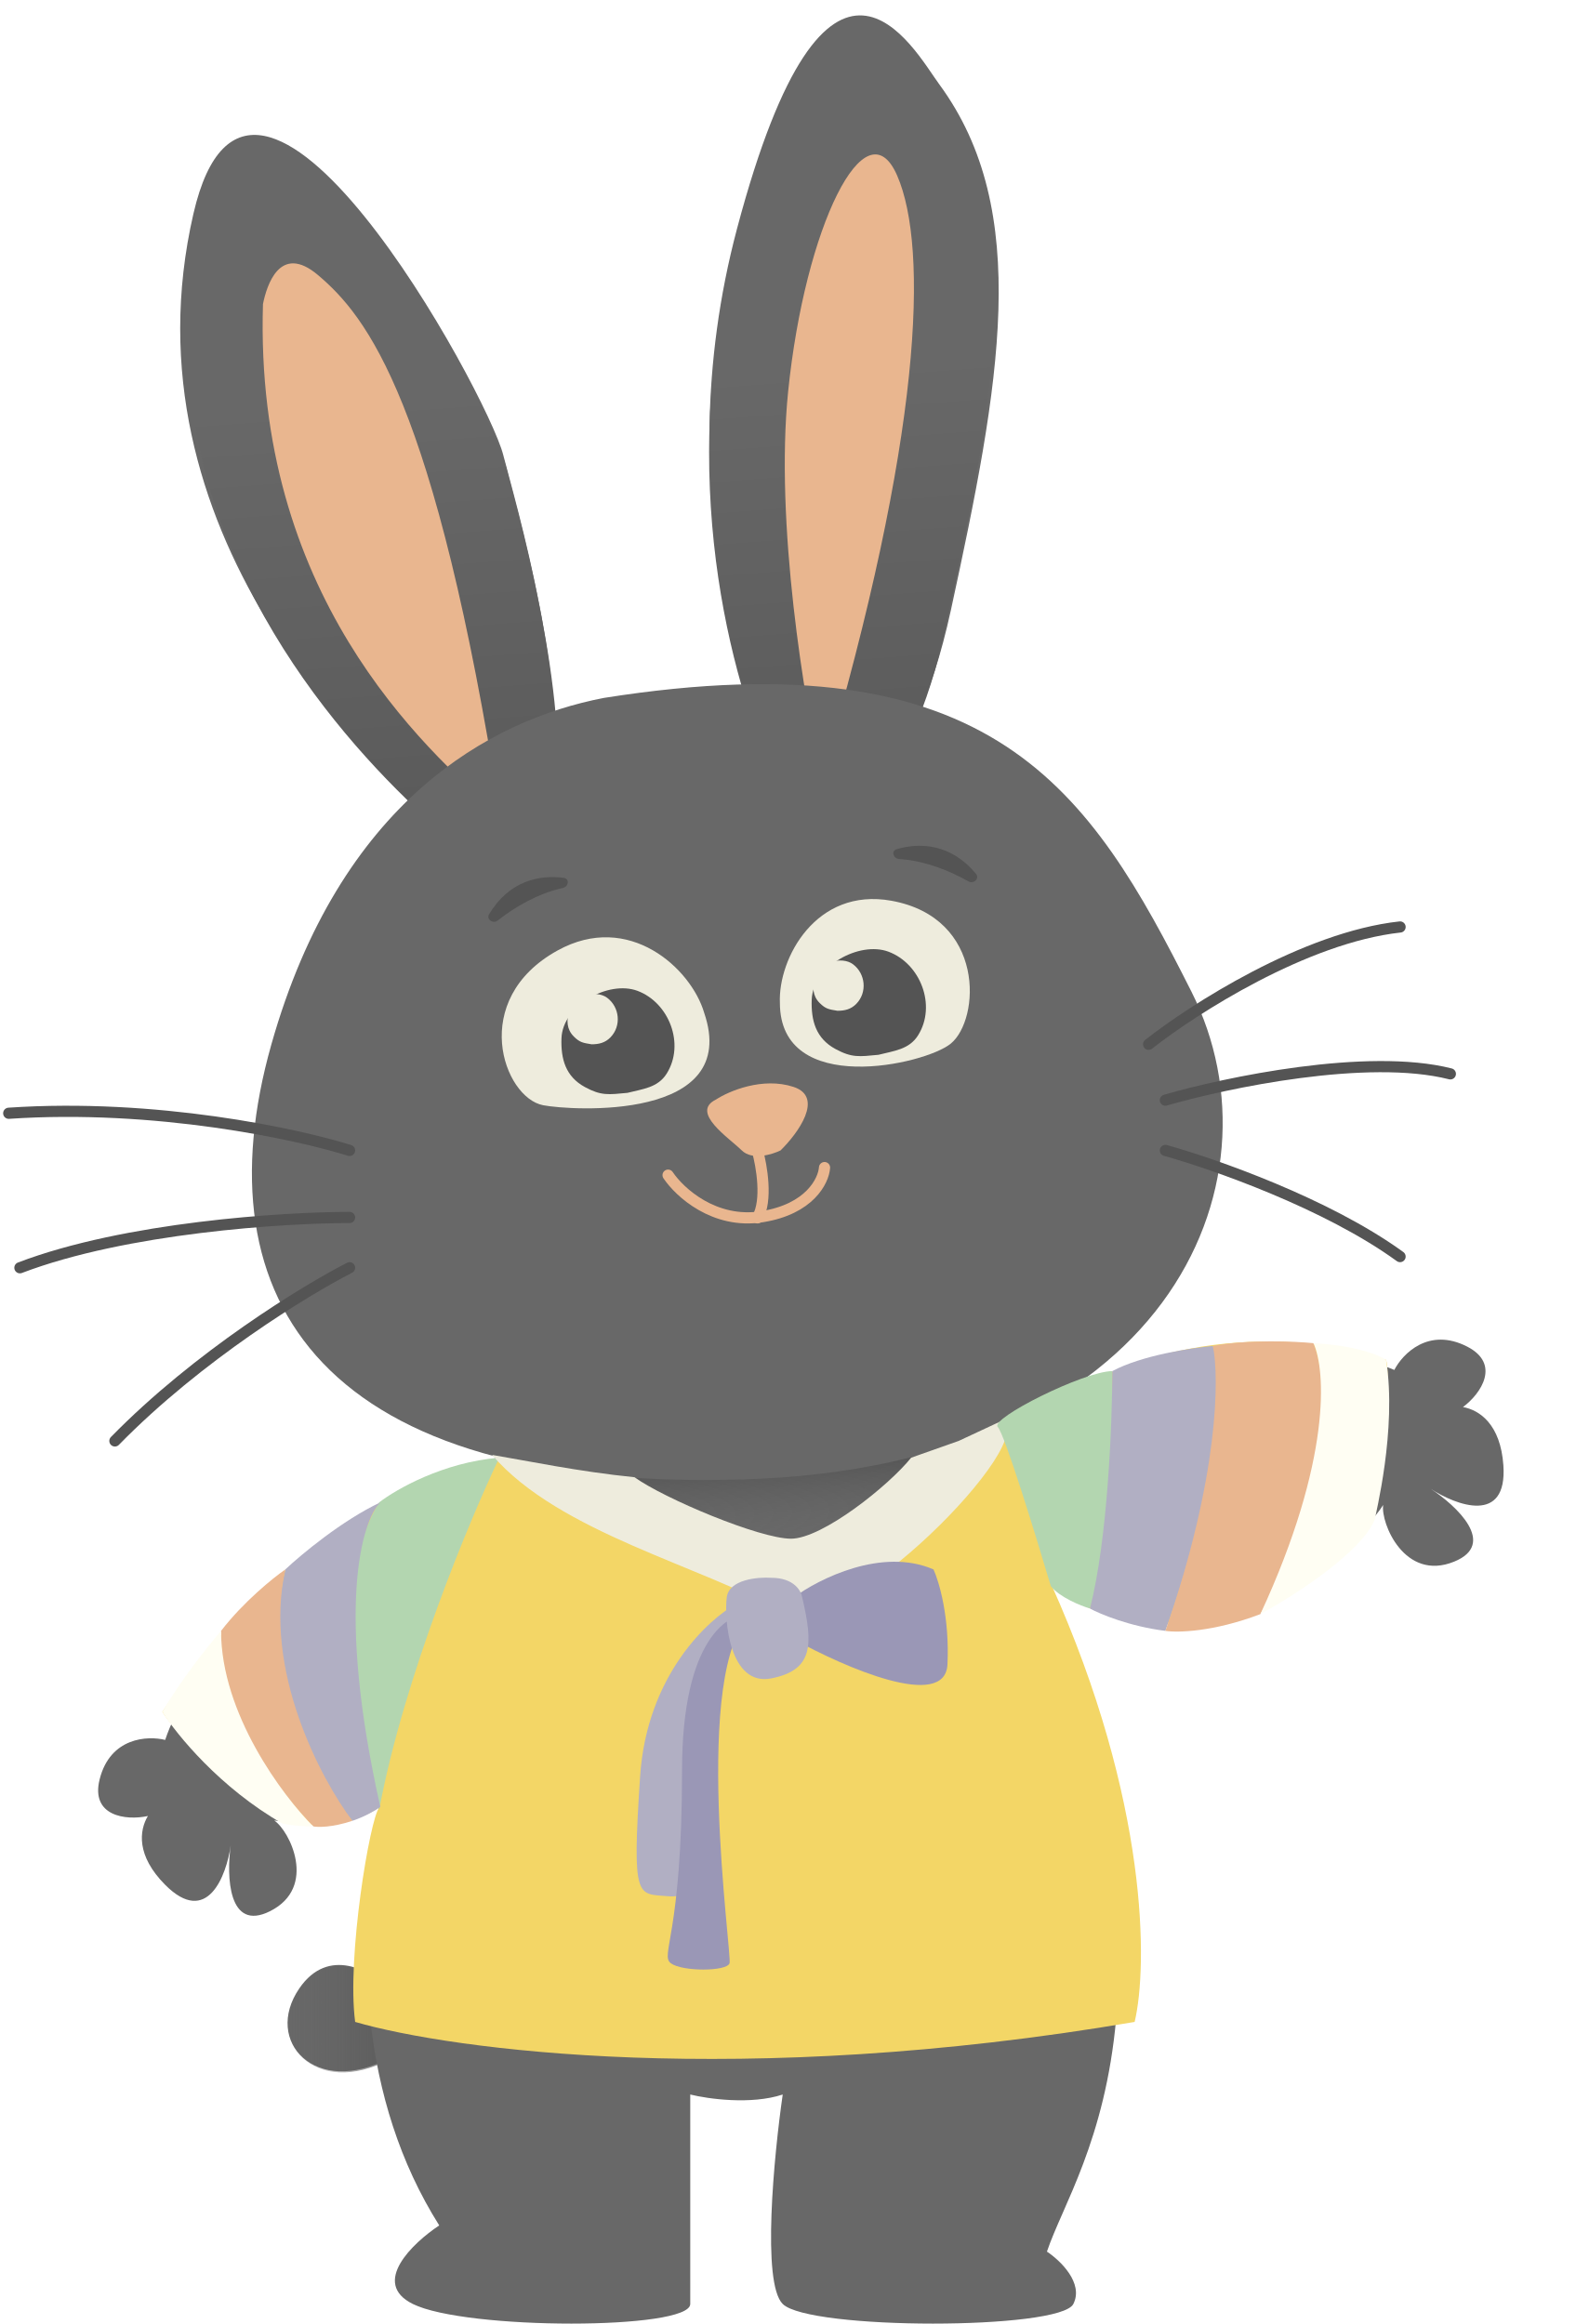
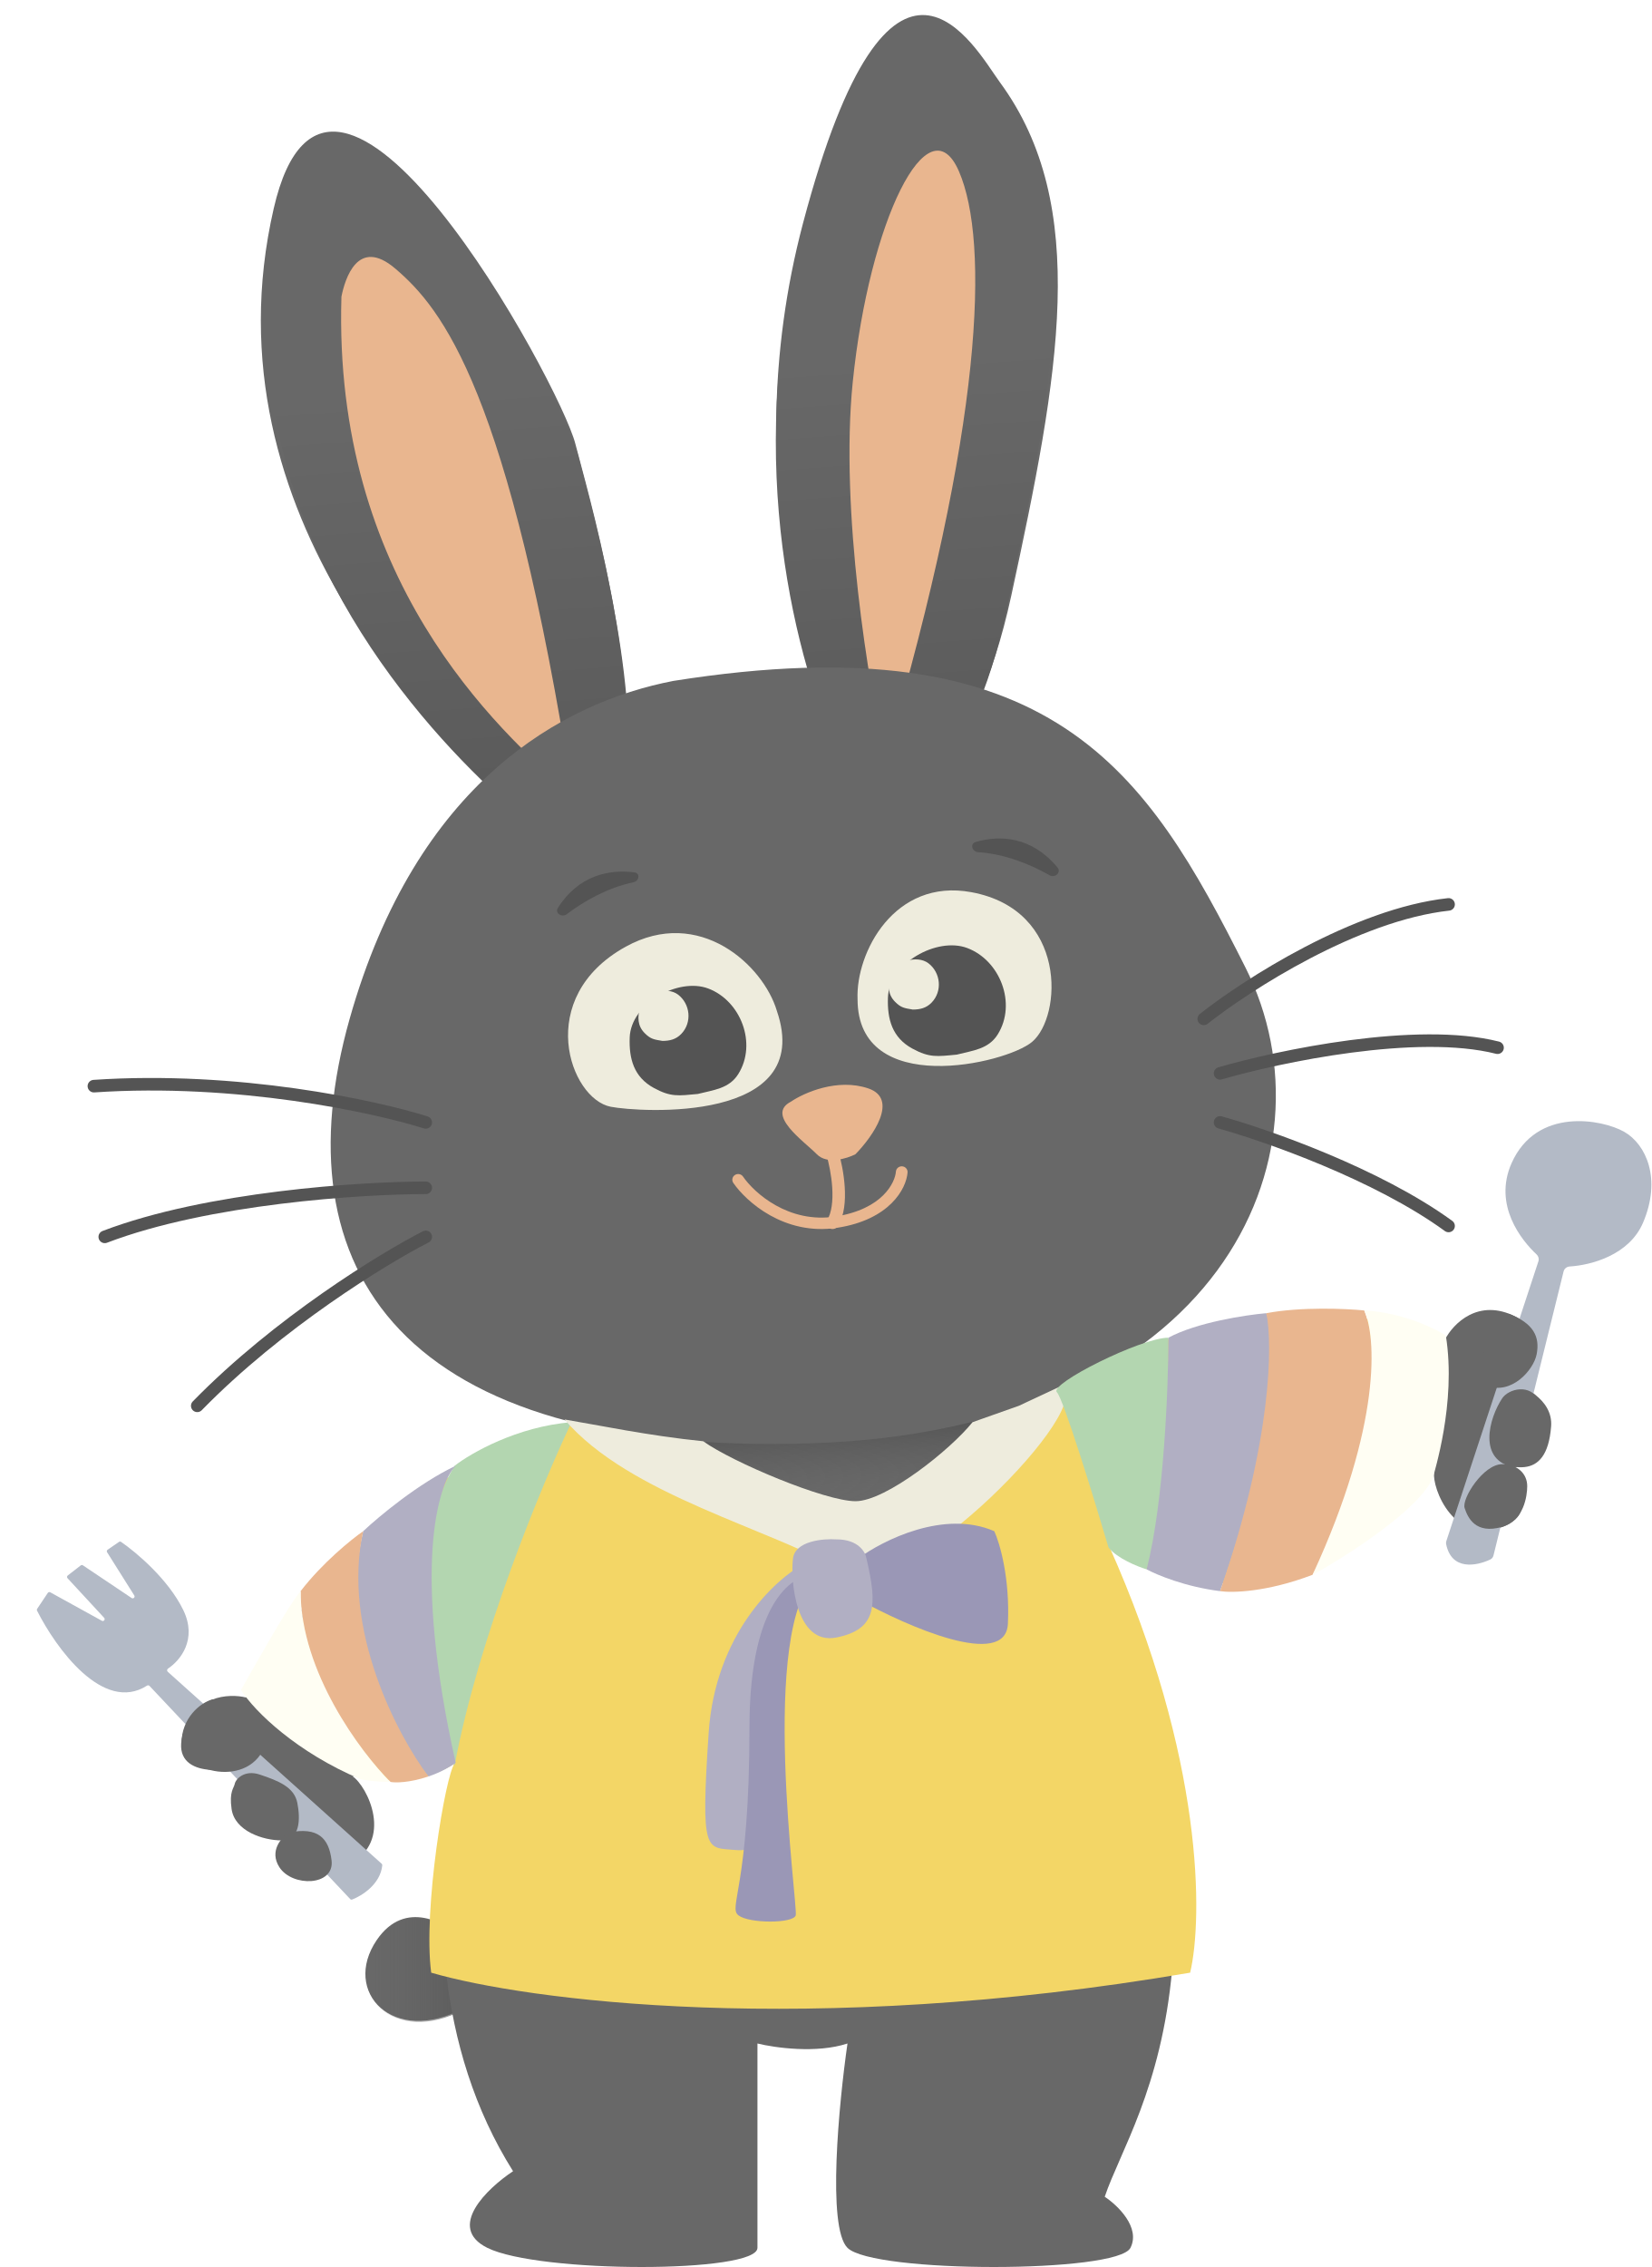
- <svg xmlns="http://www.w3.org/2000/svg" width="282" height="416" viewBox="0 0 282 416" fill="none">
-   <path d="M53.562 355.93C58.763 348.33 66.396 352.763 69.562 355.93C73.896 357.763 79.963 362.83 69.562 368.43C56.562 375.43 47.062 365.43 53.562 355.93Z" fill="#686868" />
-   <path fill-rule="evenodd" clip-rule="evenodd" d="M69.663 356.126C66.496 352.959 58.863 348.526 53.663 356.126C47.163 365.626 56.663 375.626 69.663 368.626C80.063 363.026 73.996 357.959 69.663 356.126Z" fill="url(#paint0_linear_75_5985)" />
-   <path d="M78.609 398.355C50.239 353.364 74.669 287.439 90.43 260.1C110.92 227.294 147.891 184.004 177.906 257.757C218.062 356.43 192.879 386.638 187.363 403.042C189.727 404.604 193.983 408.665 192.091 412.415C189.727 417.101 144.807 417.101 140.079 412.415C136.296 408.665 138.503 385.857 140.079 374.922C134.405 376.797 126.682 375.703 123.529 374.922V412.415C123.529 417.101 83.338 417.101 73.881 412.415C66.316 408.665 73.881 401.479 78.609 398.355Z" fill="#686868" />
-   <rect x="104.234" y="262.67" width="70" height="15" transform="rotate(-2.83543 104.234 262.67)" fill="url(#paint1_linear_75_5985)" />
-   <path d="M131.903 40.924C118.913 89.828 134.541 131.832 143.979 146.721C149.785 147.696 163.152 141.56 170.177 109.215C178.958 68.784 184.771 37.758 168.082 15.073C163.562 8.93 148.14 -20.205 131.903 40.924Z" fill="#686868" />
-   <path d="M34.619 38.242C21.561 94.895 65.956 137.067 82.625 150.156C86.625 156.046 95.427 163.507 98.627 146.229C102.627 124.632 92.063 89.283 90.062 81.43C87.261 70.43 45.062 -7.07 34.619 38.242Z" fill="#686868" />
-   <path fill-rule="evenodd" clip-rule="evenodd" d="M127.596 66.686C123.896 105.171 135.905 136.518 143.664 148.953C149.378 149.928 162.536 143.792 169.451 111.447C173.301 93.441 176.571 77.299 177.563 62.93L127.596 66.686ZM84.496 69.926C87.779 76.239 90.019 81.381 90.591 83.662C90.782 84.423 91.052 85.443 91.381 86.683L91.381 86.683C94.442 98.239 102.578 128.958 99.022 148.462C95.871 165.74 87.208 158.279 83.27 152.388C70.261 142.01 40.093 113.347 34.562 73.679L84.496 69.926Z" fill="url(#paint2_linear_75_5985)" />
-   <path d="M141.05 70.071C138.645 93.683 144.025 125.941 147.016 139.119C165.069 78.108 166.193 44.383 160.562 31.43C154.932 18.476 144.056 40.556 141.05 70.071Z" fill="#E9B68F" />
-   <path d="M47.062 54.43C45.503 106.053 75.267 133.545 89.562 145.93C77.866 71.624 65.61 56.618 56.922 49.248C50.062 43.43 47.712 51.171 47.062 54.43Z" fill="#E9B68F" />
-   <path d="M29.561 311.449C37.071 288.812 75.634 266.504 92.062 259.43C99.103 269.648 105.13 296.357 88.233 311.449C70.712 327.097 53.19 326.52 49.065 325.868C51.813 327.655 56.881 337.81 48.336 342.104C40.825 345.876 40.513 335.815 41.295 330.313C40.513 335.815 37.071 344.933 29.561 337.387C24.349 332.151 24.924 327.641 26.467 325.069C22.468 325.935 16.199 325.062 17.826 318.523C19.704 310.977 26.432 310.663 29.561 311.449Z" fill="#686868" />
-   <path d="M249.535 245.221C227.555 235.961 185.37 250.284 169.226 257.986C172.277 270.014 188.405 292.141 210.89 289.368C234.205 286.492 245.311 272.927 247.538 269.394C247.072 272.639 251.375 283.141 260.234 279.539C268.02 276.373 260.656 269.511 256 266.476C260.656 269.511 269.783 272.927 269.052 262.306C268.545 254.935 264.772 252.398 261.821 251.864C265.106 249.426 268.579 244.134 262.587 241.051C255.673 237.494 251.005 242.349 249.535 245.221Z" fill="#686868" />
-   <path d="M48.562 186.962C60.85 143.513 87.675 128.861 108.062 124.93C177.899 113.874 195.107 141.535 213.234 177.526C230.562 211.93 208.529 262.452 133.251 264.811C57.972 267.17 35.562 232.93 48.562 186.962Z" fill="#686868" />
-   <path d="M159.522 161.234C146.019 158.796 139.24 171.58 139.574 179.513C139.574 196.427 165.533 190.581 170.14 186.822C175.442 182.497 176.4 164.28 159.522 161.234Z" fill="#EEECDD" />
-   <path d="M208.562 196.93C219.381 193.793 244.726 188.46 259.562 192.224" stroke="#545454" stroke-width="2" stroke-linecap="round" />
-   <path d="M205.562 186.93C213.457 180.708 233.51 167.796 250.563 165.93" stroke="#545454" stroke-width="2" stroke-linecap="round" />
-   <path d="M208.562 205.93C217.118 208.305 237.496 215.43 250.562 224.93" stroke="#545454" stroke-width="2" stroke-linecap="round" />
-   <path d="M62.562 226.93C54.785 230.904 35.496 242.668 20.562 257.93" stroke="#545454" stroke-width="2" stroke-linecap="round" />
-   <path d="M62.562 217.93C50.763 217.93 22.442 219.73 3.562 226.93" stroke="#545454" stroke-width="2" stroke-linecap="round" />
-   <path d="M62.562 205.93C53.178 202.973 27.839 197.502 1.562 199.276" stroke="#545454" stroke-width="2" stroke-linecap="round" />
-   <path d="M29.062 306.43C51.462 272.83 79.062 262.096 90.062 260.93L142.062 277.43C146.396 276.763 161.062 271.03 185.062 253.43C209.062 235.83 237.062 239.43 248.062 243.43C249.262 247.83 246.062 263.43 245.062 270.93C221.062 297.43 197.729 292.096 188.062 283.43C205.663 322.63 205.396 352.096 203.062 361.93C132.662 373.93 80.729 366.93 63.562 361.93C62.026 350.408 66.206 325.518 67.869 323.553C61.117 327.81 53.534 326.755 50.562 325.93C39.763 319.53 31.729 310.43 29.062 306.43Z" fill="#F3D666" />
-   <path d="M99.79 170.133C112.552 163.085 123.68 173.344 126.016 181.273C132.69 200.779 102.16 198.796 97.197 197.837C90.089 196.463 83.836 178.943 99.79 170.133Z" fill="#EEECDD" />
-   <path d="M104.676 194.584C107.594 196.171 108.895 195.945 112.288 195.623C115.037 194.922 117.728 194.709 119.319 192.168C122.611 186.91 119.752 179.484 114.089 177.362C108.92 175.425 100.705 179.941 100.486 185.838C100.35 189.521 101.194 192.69 104.676 194.584Z" fill="#545454" />
-   <path d="M102.69 185.537C103.778 186.627 104.366 186.676 105.87 186.93C107.138 186.93 108.282 186.686 109.251 185.688C111.257 183.623 110.883 180.277 108.666 178.611C106.642 177.09 102.587 178.222 101.841 180.951C101.375 182.656 101.391 184.237 102.69 185.537Z" fill="#EEECDD" />
-   <path d="M149.52 187.776C152.472 189.375 153.786 189.143 157.215 188.811C159.991 188.098 162.711 187.877 164.314 185.305C167.63 179.985 164.726 172.485 158.999 170.352C153.771 168.405 145.477 172.986 145.268 178.946C145.137 182.668 145.997 185.869 149.52 187.776Z" fill="#545454" />
-   <path d="M67.863 323.93C72.263 300.33 84.03 272.096 89.363 260.93C79.363 261.73 70.863 266.596 67.863 268.93C58.263 284.53 63.863 312.096 67.863 323.93Z" fill="#B3D6B0" />
-   <path d="M68.063 323.43C60.063 287.83 64.729 272.263 68.063 268.93C61.263 272.13 53.896 278.263 51.063 280.93C46.263 300.53 57.063 319.096 63.063 325.93C65.463 325.13 67.396 323.93 68.063 323.43Z" fill="#B1AFC3" />
-   <path d="M39.563 291.93C43.563 286.73 48.896 282.43 51.063 280.93C47.063 298.93 57.396 318.43 63.063 325.93C59.463 327.13 56.896 327.096 56.063 326.93C42.063 312.53 39.229 297.596 39.563 291.93Z" fill="#E9B68F" />
-   <path d="M29.062 306.43C32.263 300.83 37.396 294.43 39.562 291.93C39.562 306.73 50.562 321.43 56.062 326.93C53.263 326.93 51.229 326.596 50.562 326.43C39.362 320.03 31.562 310.43 29.062 306.43Z" fill="#FFFEF3" />
-   <path d="M141.562 275.43C135.963 275.43 118.896 268.263 113.562 264.43C103.562 263.43 94.062 261.43 88.062 260.43C100.062 274.43 126.062 280.43 139.562 288.43C150.362 294.83 187.062 256.93 179.062 254.43L171.562 257.93L163.062 260.93C159.062 265.93 147.162 275.43 141.562 275.43Z" fill="#EEECDD" />
-   <path d="M167.062 280.93C157.863 276.93 146.562 282.596 142.062 285.93V293.43C151.062 298.43 169.163 306.33 169.562 297.93C169.962 289.53 168.062 283.096 167.062 280.93Z" fill="#9A97B6" />
-   <path d="M114.562 317.93C115.762 299.93 126.729 289.763 132.062 286.93H137.337C138.707 286.694 139.992 286.729 141.062 286.93H137.337C131.878 287.871 125.062 293.124 125.062 309.43C125.062 334.93 125.062 339.93 119.562 339.43C114.062 338.93 113.062 340.43 114.562 317.93Z" fill="#B1AFC3" />
-   <path d="M122.062 316.93C122.062 293.33 130.396 288.43 134.562 288.93C123.562 298.43 131.062 349.93 130.562 351.43C130.062 352.93 122.062 352.93 120.062 351.43C118.062 349.93 122.062 346.43 122.062 316.93Z" fill="#9A97B6" />
-   <path d="M130.063 285.93C130.463 282.73 135.563 282.263 138.063 282.43C142.063 282.43 143.396 284.763 143.563 285.93C145.563 294.43 145.563 298.93 138.063 300.43C130.563 301.93 129.563 289.93 130.063 285.93Z" fill="#B1AFC3" />
-   <path d="M142.008 194.555C136.453 192.736 130.434 195.313 128.12 196.829C123.49 199.103 130.434 203.651 132.749 205.925C134.601 207.744 138.15 206.683 139.693 205.925C142.779 202.893 147.563 196.375 142.008 194.555Z" fill="#E9B68F" />
-   <path d="M146.69 179.537C147.778 180.627 148.366 180.676 149.87 180.93C151.138 180.93 152.282 180.686 153.251 179.688C155.257 177.623 154.883 174.277 152.666 172.611C150.642 171.09 146.587 172.222 145.841 174.951C145.375 176.656 145.391 178.237 146.69 179.537Z" fill="#EEECDD" />
-   <path d="M119.562 210.353C121.599 213.399 127.81 219.151 136.362 217.797C144.915 216.444 147.393 211.368 147.562 209" stroke="#E9B68F" stroke-width="2" stroke-linecap="round" />
-   <path d="M178.563 255.43C179.763 256.63 185.396 274.93 188.063 283.93C189.663 285.93 193.396 287.43 195.063 287.93C198.663 277.53 199.229 255.263 199.063 245.43C194.063 245.43 177.063 253.93 178.563 255.43Z" fill="#B3D6B0" />
-   <path d="M208.562 291.93C202.162 291.13 196.896 288.93 195.062 287.93C198.263 275.53 199.062 254.43 199.062 245.43C204.262 242.63 213.229 241.263 217.062 240.93C221.062 252.13 213.062 279.596 208.562 291.93Z" fill="#B1AFC3" />
-   <path d="M225.562 288.93C217.163 292.13 210.729 292.263 208.562 291.93C218.163 264.33 218.229 246.43 217.062 240.93C223.462 239.73 231.729 240.096 235.062 240.43C239.862 252.43 232.062 277.93 225.562 288.93Z" fill="#E9B68F" />
-   <path d="M246.062 271.93C243.663 277.93 231.396 285.763 225.562 288.93C238.363 261.33 237.229 245.096 235.062 240.43C242.663 240.83 246.896 242.596 248.062 243.43C250.062 255.93 246.062 271.43 246.062 271.93Z" fill="#FFFEF3" />
-   <path d="M135.562 206C136.317 208.703 137.374 214.886 135.562 218" stroke="#E9B68F" stroke-width="2" stroke-linecap="round" />
-   <path d="M100.717 158.952C96.173 159.951 92.054 162.425 89.086 164.768C88.236 165.44 86.973 164.575 87.53 163.645C91.124 157.656 96.544 156.552 100.902 157.139C101.98 157.285 101.78 158.718 100.717 158.952Z" fill="#545454" />
-   <path d="M160.932 153.768C165.575 154.071 170.019 155.898 173.305 157.768C174.247 158.304 175.366 157.259 174.675 156.423C170.221 151.043 164.696 150.768 160.477 152.004C159.433 152.31 159.846 153.697 160.932 153.768Z" fill="#545454" />
+ <svg xmlns="http://www.w3.org/2000/svg" width="263" height="361" viewBox="0 0 263 361" fill="none">
+   <path d="M60.008 308.924C64.513 302.328 71.127 306.175 73.871 308.924C77.626 310.515 82.882 314.913 73.871 319.773C62.607 325.849 54.376 317.169 60.008 308.924Z" fill="#686868" />
+   <path fill-rule="evenodd" clip-rule="evenodd" d="M73.958 309.095C71.214 306.346 64.6 302.498 60.095 309.095C54.463 317.34 62.694 326.019 73.958 319.944C82.969 315.083 77.712 310.686 73.958 309.095Z" fill="url(#paint0_linear_381_9713)" />
+   <path d="M81.71 345.746C57.128 306.697 78.296 249.478 91.952 225.75C109.706 197.276 141.739 159.704 167.746 223.716C202.539 309.358 180.719 335.577 175.939 349.814C177.988 351.17 181.675 354.695 180.036 357.949C177.988 362.017 139.067 362.017 134.97 357.949C131.692 354.695 133.604 334.899 134.97 325.408C130.054 327.035 123.362 326.086 120.631 325.408V357.949C120.631 362.017 85.807 362.017 77.613 357.949C71.058 354.695 77.613 348.458 81.71 345.746Z" fill="#686868" />
+   <rect width="60.652" height="13.019" transform="matrix(0.998772 -0.0495519 0.0493831 0.99878 103.913 227.981)" fill="url(#paint1_linear_381_9713)" />
+   <path d="M127.894 35.521C116.65 77.967 130.198 114.43 138.378 127.355C143.408 128.203 154.988 122.879 161.068 94.805C168.668 59.712 173.698 32.783 159.234 13.089C155.318 7.756 141.95 -17.536 127.894 35.521Z" fill="#686868" />
+   <path d="M43.594 33.191C32.28 82.363 70.746 118.965 85.189 130.326C88.655 135.438 96.281 141.914 99.054 126.917C102.52 108.172 93.366 77.492 91.633 70.676C89.206 61.129 52.643 -6.137 43.594 33.191Z" fill="#686868" />
+   <path fill-rule="evenodd" clip-rule="evenodd" d="M124.155 57.879C120.948 91.281 131.354 118.489 138.076 129.282C143.028 130.128 154.428 124.802 160.42 96.729C163.755 81.1 166.588 67.091 167.448 54.619L124.155 57.879ZM86.811 60.691C89.655 66.171 91.596 70.633 92.092 72.613C92.257 73.274 92.491 74.158 92.775 75.234L92.776 75.235C95.428 85.265 102.477 111.926 99.396 128.855C96.667 143.851 89.16 137.375 85.748 132.263C74.476 123.255 48.337 98.378 43.545 63.949L86.811 60.691Z" fill="url(#paint2_linear_381_9713)" />
+   <path d="M135.811 60.817C133.728 81.311 138.389 109.309 140.98 120.746C156.623 67.793 157.596 38.522 152.718 27.279C147.84 16.036 138.416 35.2 135.811 60.817Z" fill="#E9B68F" />
+   <path d="M54.376 47.242C53.025 92.047 78.813 115.909 91.2 126.658C81.066 62.165 70.446 49.141 62.919 42.745C56.975 37.694 54.939 44.413 54.376 47.242Z" fill="#E9B68F" />
+   <path d="M39.212 270.317C45.718 250.67 79.132 231.308 93.366 225.168C99.467 234.037 104.689 257.219 90.048 270.317C74.867 283.899 59.685 283.398 56.111 282.832C58.492 284.384 62.883 293.198 55.479 296.924C48.972 300.198 48.701 291.466 49.379 286.691C48.701 291.466 46.851 291.57 43.86 292.069C35.054 293.54 38.092 284.024 39.912 280.603C36.81 282.314 27.339 283.323 29.044 276.457C30.671 269.908 36.5 269.635 39.212 270.317Z" fill="#686868" />
+   <path d="M230.126 213.315C211.081 205.278 174.529 217.71 160.542 224.394C163.185 234.834 177.159 254.039 196.641 251.631C216.843 249.135 226.466 237.362 228.395 234.296C227.992 237.112 231.72 246.227 239.396 243.101C246.142 240.353 239.761 234.397 235.727 231.763C240.234 233.656 246.323 236.358 247.03 227.145C247.365 222.782 242.391 220.472 239.56 219.836C242.563 218.347 247.384 212.762 241.434 209.696C235.443 206.608 231.399 210.822 230.126 213.315Z" fill="#686868" />
+   <path d="M55.676 162.271C66.322 124.56 89.564 111.844 107.23 108.431C167.739 98.836 182.649 122.843 198.356 154.081C213.37 183.941 194.279 227.791 129.054 229.839C63.829 231.886 44.412 202.168 55.676 162.271Z" fill="#686868" />
+   <path d="M194.308 170.922C203.682 168.2 225.642 163.571 238.497 166.838" stroke="#545454" stroke-width="2" stroke-linecap="round" />
+   <path d="M191.708 162.243C198.549 156.842 215.924 145.636 230.699 144.016" stroke="#545454" stroke-width="2" stroke-linecap="round" />
+   <path d="M194.308 178.734C201.721 180.795 219.377 186.979 230.699 195.224" stroke="#545454" stroke-width="2" stroke-linecap="round" />
+   <path d="M67.806 196.96C61.067 200.41 44.354 210.62 31.415 223.866" stroke="#545454" stroke-width="2" stroke-linecap="round" />
+   <path d="M67.806 189.149C57.582 189.149 33.044 190.711 16.685 196.96" stroke="#545454" stroke-width="2" stroke-linecap="round" />
+   <path d="M67.806 178.734C59.675 176.167 37.72 171.419 14.952 172.959" stroke="#545454" stroke-width="2" stroke-linecap="round" />
+   <path d="M42.365 266.108C61.773 236.945 82.103 227.483 91.633 226.47L136.689 240.791C140.444 240.212 153.152 235.236 173.946 219.96C194.741 204.685 218.741 209.215 228.272 212.686C229.312 216.505 226.8 228.64 225.934 235.149C205.139 258.15 184.921 253.521 176.546 245.999C191.795 280.022 191.564 305.597 189.543 314.131C128.544 324.547 83.546 318.471 68.672 314.131C67.341 304.131 70.963 282.528 72.404 280.823C66.554 284.517 59.983 283.602 57.409 282.886C48.051 277.331 44.675 269.579 42.365 266.108Z" fill="#F3D666" />
+   <path d="M72.399 281.15C76.211 260.667 86.406 236.162 91.027 226.47C82.363 227.164 74.998 231.388 72.399 233.413C64.081 246.953 68.933 270.879 72.399 281.15Z" fill="#B3D6B0" />
+   <path d="M72.571 280.716C65.64 249.817 69.683 236.306 72.571 233.413C66.679 236.191 60.297 241.514 57.842 243.829C53.683 260.84 63.04 276.955 68.239 282.886C70.319 282.191 71.994 281.15 72.571 280.716Z" fill="#B1AFC3" />
+   <path d="M47.877 253.376C51.343 248.863 55.964 245.131 57.842 243.829C54.376 259.452 63.329 276.376 68.239 282.886C65.12 283.927 62.896 283.899 62.174 283.754C50.044 271.256 47.589 258.294 47.877 253.376Z" fill="#E9B68F" />
+   <path d="M38.378 269.103C41.15 264.243 46 255.546 47.877 253.376C47.877 266.221 57.408 278.98 62.174 283.754C59.748 283.754 57.986 283.464 57.408 283.32C47.349 279.088 40.544 272.575 38.378 269.103Z" fill="#FFFEF3" />
+   <path d="M136.256 239.055C131.404 239.055 116.616 232.835 111.995 229.508C103.331 228.64 95.099 226.904 89.9 226.036C100.298 238.187 122.826 243.395 134.523 250.338C143.88 255.893 175.679 222.998 168.748 220.828L162.249 223.866L154.884 226.47C151.419 230.81 141.108 239.055 136.256 239.055Z" fill="#EEECDD" />
+   <path d="M158.35 243.829C150.379 240.357 140.588 245.275 136.689 248.169V254.678C144.487 259.018 160.17 265.874 160.516 258.584C160.863 251.293 159.217 245.709 158.35 243.829Z" fill="#9A97B6" />
+   <path d="M112.861 275.942C113.901 260.32 123.403 251.496 128.024 249.036H132.594C133.782 248.831 134.895 248.862 135.822 249.036H132.594C127.864 249.853 121.959 254.412 121.959 268.565C121.959 290.697 121.959 295.037 117.194 294.603C112.428 294.169 111.562 295.471 112.861 275.942Z" fill="#B1AFC3" />
+   <path d="M119.36 275.075C119.36 254.591 126.58 250.339 130.19 250.772C120.659 259.018 127.158 303.716 126.725 305.018C126.291 306.32 119.36 306.32 117.627 305.018C115.894 303.716 119.36 300.679 119.36 275.075Z" fill="#9A97B6" />
+   <path d="M126.291 248.169C126.638 245.391 131.057 244.986 133.223 245.131C136.689 245.131 137.844 247.156 137.989 248.169C139.722 255.546 139.722 259.452 133.223 260.754C126.725 262.056 125.858 251.64 126.291 248.169Z" fill="#B1AFC3" />
+   <path d="M168.314 221.696C169.354 222.738 174.235 238.621 176.546 246.433C177.932 248.168 181.167 249.47 182.611 249.904C185.73 240.878 186.221 221.552 186.077 213.017C181.744 213.017 167.015 220.395 168.314 221.696Z" fill="#B3D6B0" />
+   <path d="M194.308 253.376C188.763 252.682 184.199 250.772 182.611 249.904C185.384 239.142 186.077 220.828 186.077 213.017C190.582 210.587 198.352 209.401 201.673 209.111C205.139 218.832 198.207 242.671 194.308 253.376Z" fill="#B1AFC3" />
+   <path d="M209.038 250.772C201.76 253.55 196.185 253.666 194.308 253.376C202.626 229.421 202.684 213.885 201.673 209.112C207.218 208.07 214.381 208.388 217.269 208.678C221.428 219.093 214.67 241.225 209.038 250.772Z" fill="#E9B68F" />
+   <path d="M228.272 235.153C226.193 240.361 214.092 248.024 209.038 250.772C220.128 226.817 219.146 212.728 217.269 208.677C223.854 209.025 229.255 211.963 230.266 212.686C231.999 223.536 228.272 234.719 228.272 235.153Z" fill="#FFFEF3" />
+   <path d="M245.008 200.845L230.343 245.404C230.292 245.558 230.279 245.725 230.311 245.884C231.167 250.128 235.117 249.39 237.347 248.334C237.602 248.213 237.781 247.978 237.848 247.704L249.018 202.463C249.128 202.016 249.527 201.706 249.986 201.677C253.386 201.466 259.455 199.88 261.666 194.713C264.656 187.723 262.164 182.231 258.675 180.234C255.186 178.237 244.72 176.24 240.732 185.227C237.767 191.911 242.326 197.53 244.717 199.758C245.015 200.036 245.135 200.458 245.008 200.845Z" fill="#B3BAC6" />
+   <path d="M239.237 222.672C240.234 221.174 243.723 220.175 245.218 223.171L245.218 226.666L243.224 229.162L243.723 233.156L241.231 233.656C235.25 232.657 237.132 225.835 239.237 222.672Z" fill="#686868" />
+   <path d="M239.237 233.156C241.63 233.156 243.225 234.654 243.225 236.651C243.225 238.149 242.726 242.143 239.237 243.142C234.951 244.368 233.755 241.644 233.256 240.146C232.758 238.648 236.247 233.156 239.237 233.156Z" fill="#686868" />
+   <path d="M55.771 302.408L23.807 268.465C23.706 268.357 23.538 268.343 23.413 268.423C16.445 272.878 8.906 262.456 5.901 256.484C5.852 256.388 5.861 256.276 5.921 256.187L7.613 253.656C7.7 253.527 7.871 253.485 8.007 253.56L16.221 258.092C16.519 258.257 16.817 257.876 16.586 257.625L10.758 251.32C10.639 251.191 10.655 250.987 10.794 250.879L12.857 249.279C12.959 249.2 13.101 249.195 13.208 249.267L20.965 254.472C21.234 254.652 21.558 254.337 21.386 254.062L17.057 247.184C16.971 247.047 17.009 246.867 17.142 246.776L18.951 245.536C19.052 245.466 19.184 245.464 19.285 245.534C21.707 247.197 26.82 251.506 29.186 256.382C31.466 261.079 28.703 264.416 26.755 265.712C26.584 265.825 26.559 266.072 26.711 266.209L60.784 296.785C60.853 296.847 60.89 296.938 60.881 297.031C60.579 300.036 57.68 301.866 56.087 302.483C55.976 302.526 55.852 302.494 55.771 302.408Z" fill="#B3BAC6" />
+   <path d="M28.908 277.591C28.908 273.625 31.856 271.135 33.85 270.612C33.878 270.604 33.906 270.602 33.935 270.603C37.436 270.781 44.073 272.458 42.365 277.591C39.873 285.08 28.908 282.112 28.908 277.591Z" fill="#686868" />
+   <path d="M41.368 282.583C38.976 281.785 37.547 283.249 37.381 284.081C37.245 284.763 36.484 285.279 36.883 288.075C37.381 291.57 41.867 293.068 44.857 293.068C47.847 293.068 47.847 289.573 47.349 287.077C46.851 284.58 44.359 283.582 41.368 282.583Z" fill="#686868" />
+   <path d="M44.482 297.318C42.845 294.747 44.823 292.574 46.016 291.809C50.619 290.89 52.38 292.675 52.806 296.25C53.299 300.384 46.528 300.532 44.482 297.318Z" fill="#686868" />
+   <path d="M244.72 215.682C245.284 212.858 244.221 210.689 240.234 209.192C237.41 212.354 233.555 219.476 236.745 220.675C240.732 222.173 244.221 218.178 244.72 215.682Z" fill="#686868" />
+   <path d="M127.741 166.564C125.614 167.918 122.791 172.365 115.429 174.064C108.068 175.762 101.645 175.158 101.083 172.715C100.521 170.271 106.033 166.913 113.394 165.214C120.756 163.516 127.179 164.12 127.741 166.564Z" fill="#686868" />
+   <ellipse rx="13.678" ry="4.541" transform="matrix(0.999937 -0.0112441 0.0112058 0.999937 149.525 163.731)" fill="#686868" />
+   <path d="M154.705 142.074C142.433 139.803 136.271 151.716 136.575 159.11C136.575 174.873 160.168 169.424 164.356 165.922C169.175 161.891 170.045 144.914 154.705 142.074Z" fill="#EEECDD" />
+   <path d="M99.646 150.756C111.367 144.272 121.586 153.709 123.732 161.004C129.861 178.948 101.823 177.124 97.265 176.241C90.738 174.977 84.995 158.86 99.646 150.756Z" fill="#EEECDD" />
+   <path d="M104.134 173.249C106.814 174.71 108.008 174.501 111.125 174.205C113.649 173.561 116.121 173.365 117.582 171.027C120.605 166.19 117.98 159.358 112.779 157.406C108.032 155.624 100.487 159.779 100.286 165.204C100.161 168.591 100.936 171.507 104.134 173.249Z" fill="#545454" />
+   <path d="M102.675 164.52C103.639 165.487 104.16 165.53 105.493 165.756C106.616 165.756 107.63 165.539 108.489 164.653C110.266 162.821 109.935 159.851 107.97 158.372C106.176 157.022 102.583 158.027 101.923 160.449C101.51 161.962 101.524 163.366 102.675 164.52Z" fill="#EEECDD" />
+   <path d="M145.317 166.986C148.028 168.457 149.235 168.243 152.384 167.938C154.934 167.282 157.431 167.079 158.904 164.713C161.949 159.819 159.283 152.919 154.022 150.957C149.221 149.166 141.605 153.38 141.412 158.863C141.292 162.286 142.082 165.232 145.317 166.986Z" fill="#545454" />
+   <path d="M138.288 173.322C133.366 171.645 128.034 174.021 125.983 175.418C121.881 177.514 128.034 181.706 130.085 183.802C131.725 185.479 134.87 184.501 136.237 183.802C138.972 181.007 143.211 174.999 138.288 173.322Z" fill="#E9B68F" />
+   <path d="M142.547 159.527C143.511 160.494 144.033 160.537 145.366 160.763C146.489 160.763 147.503 160.546 148.362 159.66C150.139 157.828 149.808 154.858 147.843 153.379C146.049 152.03 142.456 153.034 141.796 155.457C141.383 156.969 141.397 158.373 142.547 159.527Z" fill="#EEECDD" />
+   <path fill-rule="evenodd" clip-rule="evenodd" d="M143.675 185.728C144.188 185.764 144.574 186.199 144.537 186.699C144.344 189.323 141.662 194.23 133.334 195.515C124.875 196.821 118.786 191.285 116.785 188.367C116.5 187.95 116.614 187.386 117.042 187.108C117.469 186.829 118.047 186.941 118.332 187.358C120.121 189.968 125.589 194.873 133.043 193.722C140.63 192.551 142.558 188.244 142.681 186.569C142.718 186.069 143.163 185.693 143.675 185.728Z" fill="#E9B68F" />
+   <path fill-rule="evenodd" clip-rule="evenodd" d="M132.309 182.765C132.84 182.627 133.389 182.916 133.537 183.409C133.93 184.715 134.395 186.841 134.531 189.025C134.665 191.165 134.498 193.557 133.439 195.25C133.162 195.693 132.552 195.843 132.076 195.586C131.601 195.328 131.439 194.761 131.716 194.318C132.462 193.125 132.671 191.207 132.541 189.132C132.415 187.101 131.978 185.107 131.618 183.907C131.47 183.414 131.779 182.903 132.309 182.765Z" fill="#E9B68F" />
+   <path d="M100.855 140.499C96.715 141.371 92.963 143.531 90.26 145.577C89.485 146.163 88.335 145.408 88.843 144.596C92.116 139.368 97.053 138.404 101.023 138.917C102.005 139.044 101.823 140.295 100.855 140.499Z" fill="#545454" />
+   <path d="M155.798 135.703C160.062 135.981 164.142 137.661 167.16 139.38C168.025 139.873 169.052 138.912 168.418 138.143C164.329 133.194 159.256 132.942 155.38 134.08C154.422 134.362 154.801 135.638 155.798 135.703Z" fill="#545454" />
  <defs>
-     <linearGradient id="paint0_linear_75_5985" x1="75.663" y1="359.626" x2="49.663" y2="359.626" gradientUnits="userSpaceOnUse">
+     <linearGradient id="paint0_linear_381_9713" x1="79.156" y1="312.132" x2="56.629" y2="312.132" gradientUnits="userSpaceOnUse">
      <stop stop-color="#545454" />
      <stop offset="1" stop-color="#686868" stop-opacity="0" />
    </linearGradient>
-     <linearGradient id="paint1_linear_75_5985" x1="139.234" y1="262.67" x2="139.234" y2="277.67" gradientUnits="userSpaceOnUse">
+     <linearGradient id="paint1_linear_381_9713" x1="30.326" y1="0" x2="30.326" y2="13.019" gradientUnits="userSpaceOnUse">
      <stop stop-color="#545454" />
      <stop offset="1" stop-color="#686868" stop-opacity="0" />
    </linearGradient>
-     <linearGradient id="paint2_linear_75_5985" x1="113.45" y1="180.055" x2="105.055" y2="68.38" gradientUnits="userSpaceOnUse">
+     <linearGradient id="paint2_linear_381_9713" x1="111.897" y1="156.276" x2="104.599" y2="59.351" gradientUnits="userSpaceOnUse">
      <stop stop-color="#545454" />
      <stop offset="1" stop-color="#686868" />
    </linearGradient>
  </defs>
</svg>
